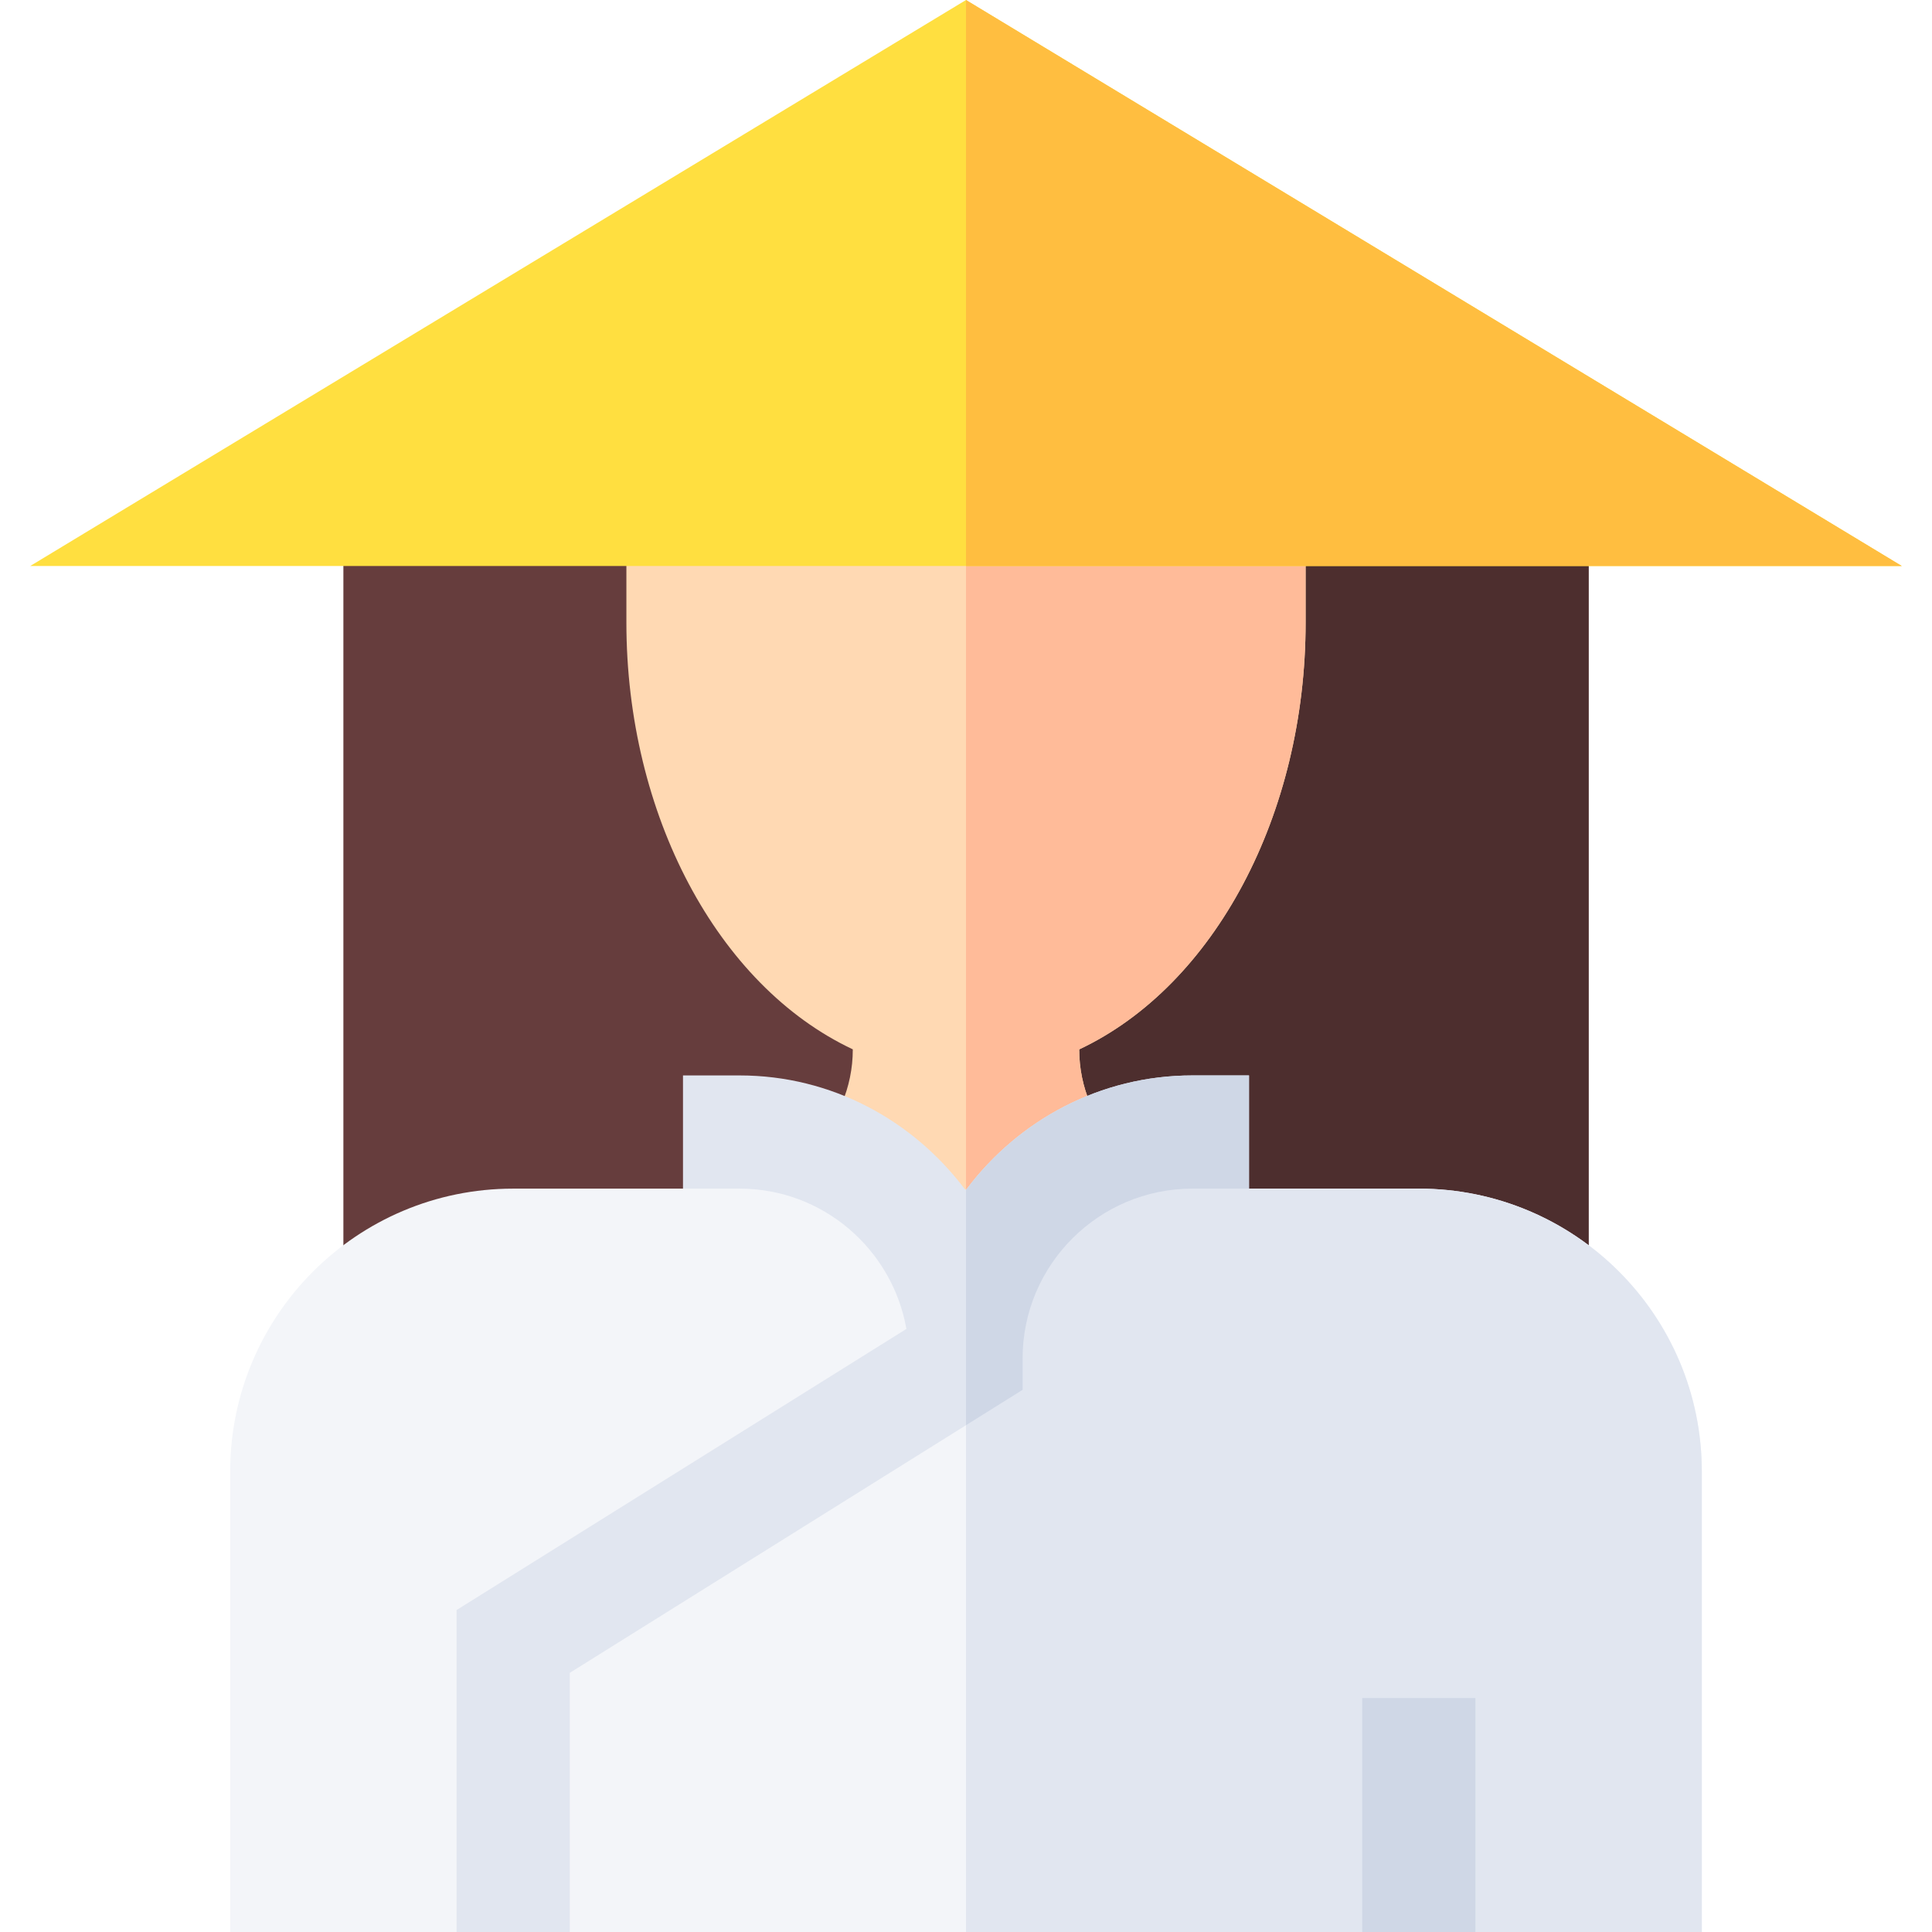
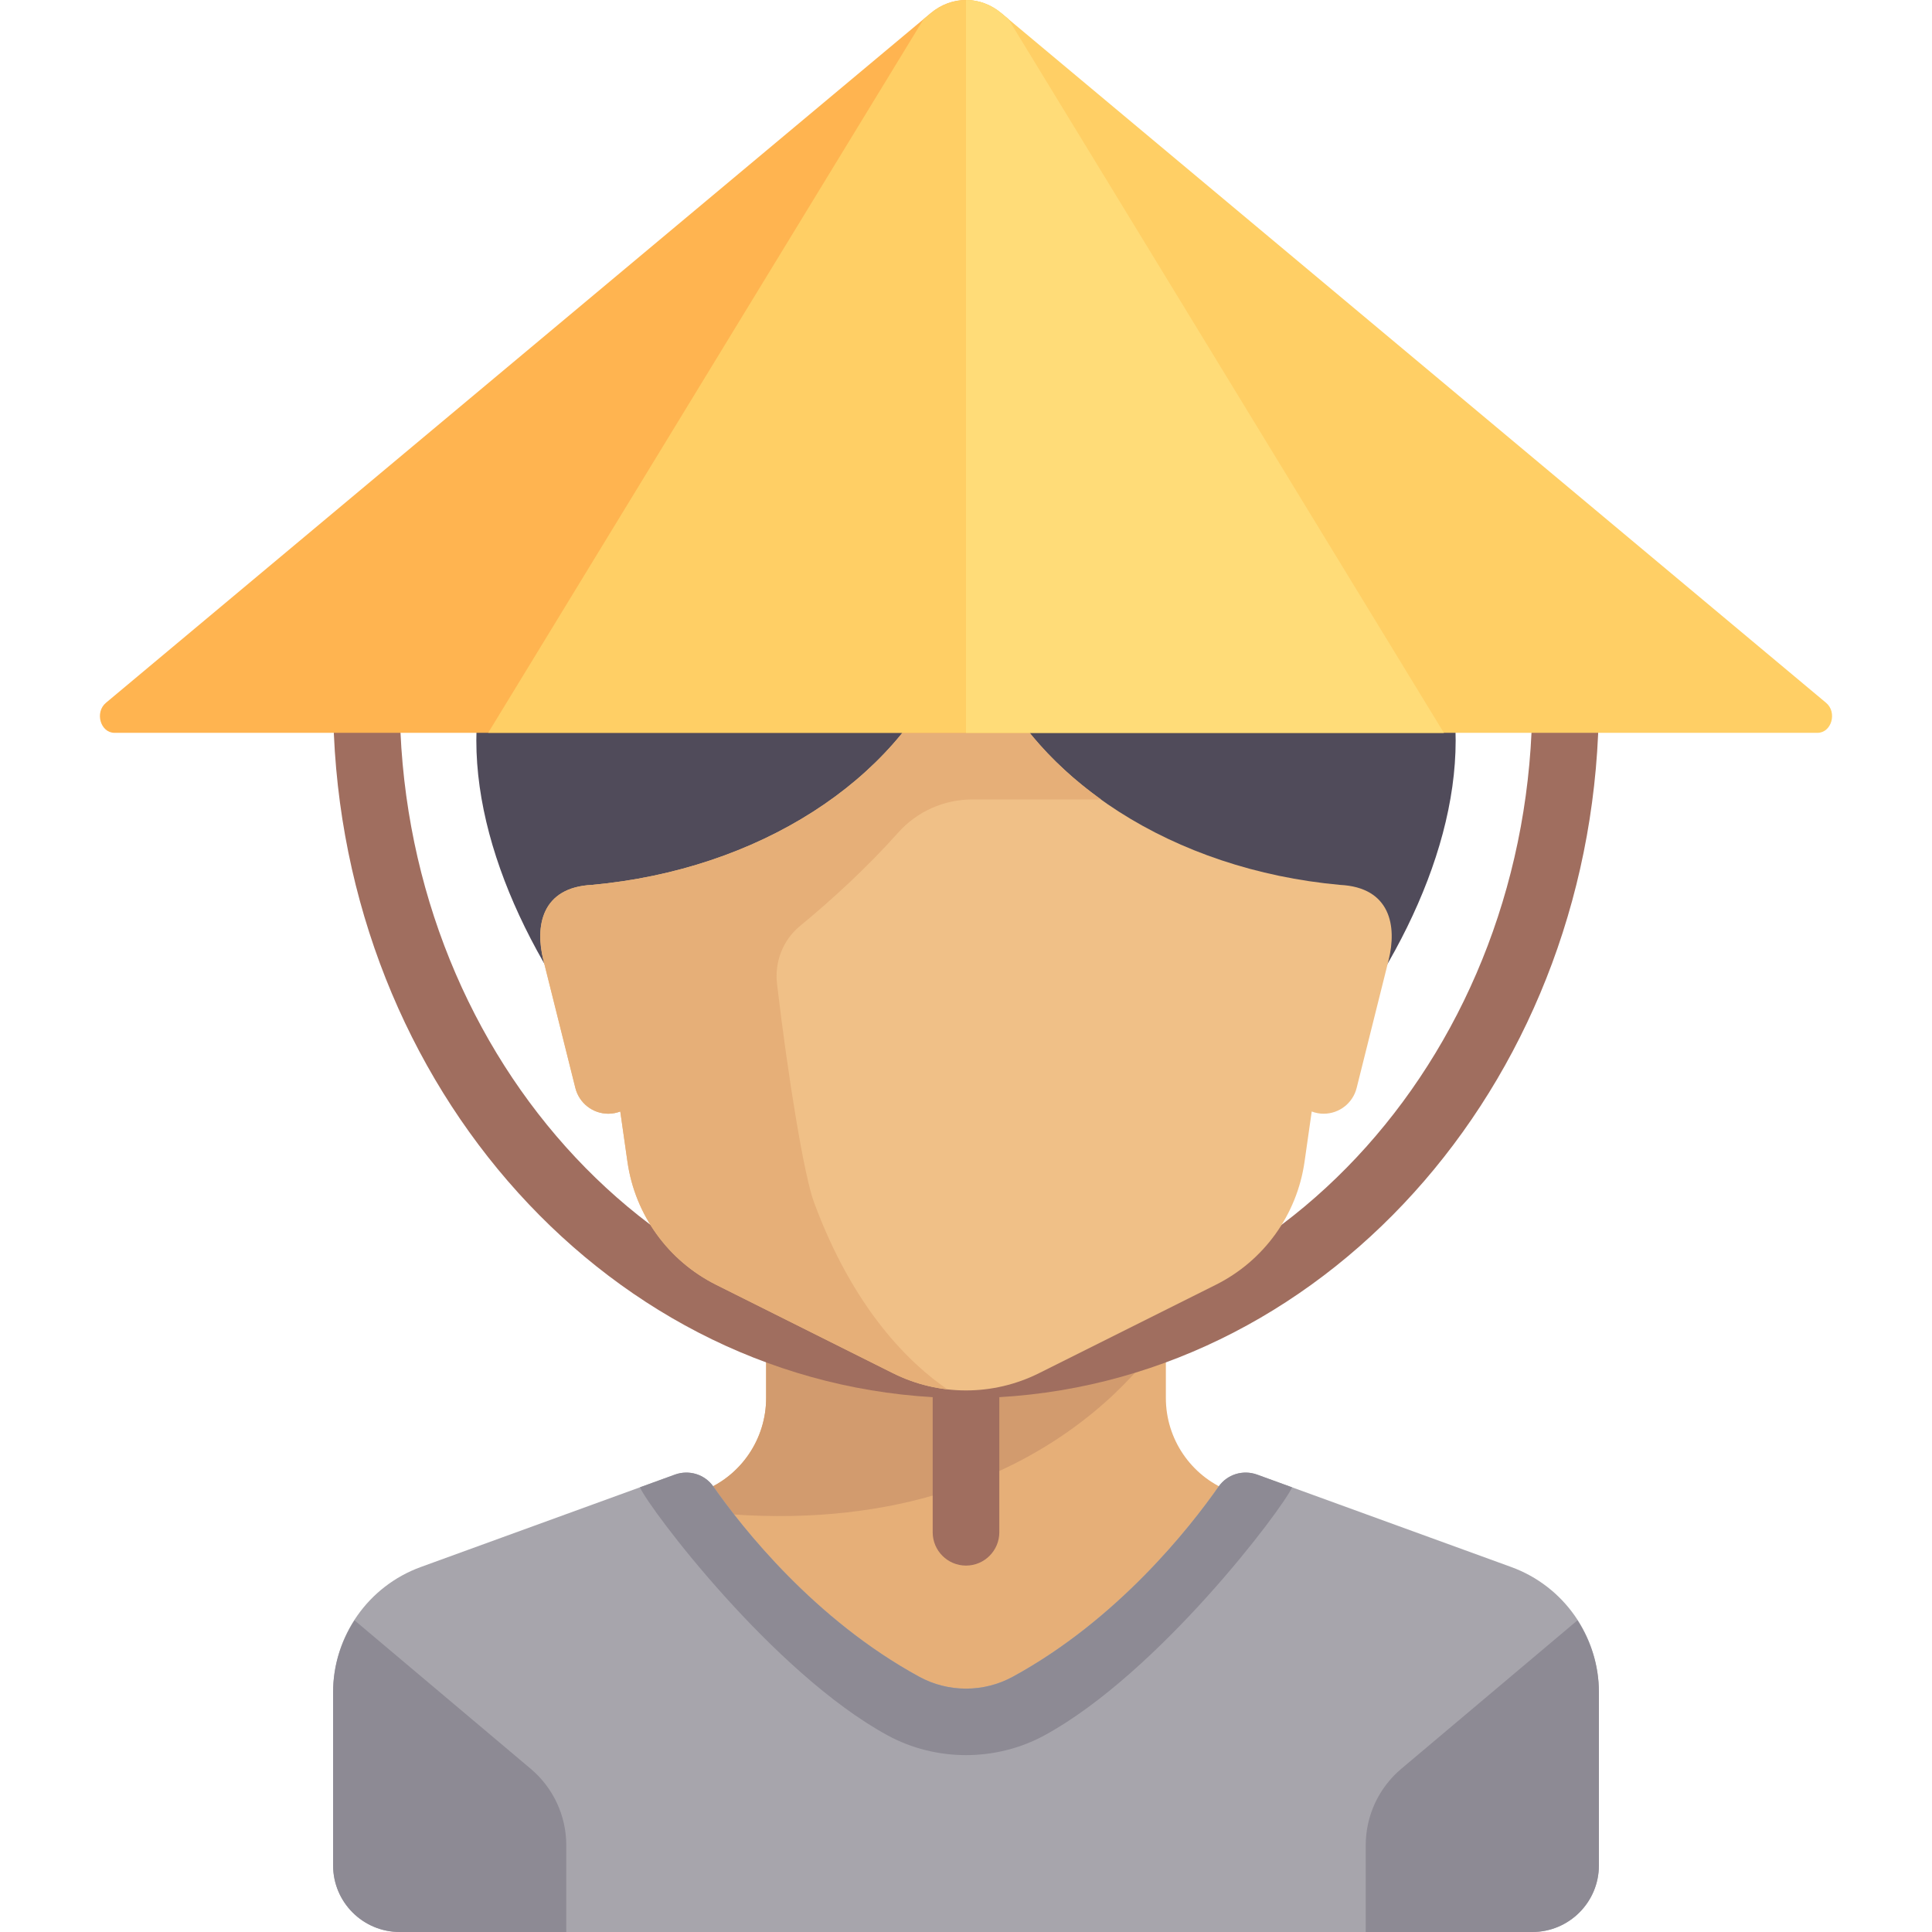
- <svg xmlns="http://www.w3.org/2000/svg" version="1.1" id="svg3801" xml:space="preserve" width="682.667" height="682.667" viewBox="0 0 682.667 682.667">
-   <defs id="defs3805">
-     <clipPath clipPathUnits="userSpaceOnUse" id="clipPath3821">
-       <path d="M 0,512 H 512 V 0 H 0 Z" id="path3819" />
-     </clipPath>
-   </defs>
-   <g id="g3807" transform="matrix(1.333333,0,0,-1.333333,0,682.6667)">
-     <g id="g3809" transform="translate(256,392)">
-       <path d="M 0,0 H -165 V -270 H 0 165 V 0 Z" style="fill:#663d3d;fill-opacity:1;fill-rule:nonzero;stroke:none" id="path3811" />
-     </g>
-     <path d="M 421,122 H 256 v 270 h 165 z" style="fill:#4d2e2e;fill-opacity:1;fill-rule:nonzero;stroke:none" id="path3813" />
-     <g id="g3815">
-       <g id="g3817" clip-path="url(#clipPath3821)">
-         <g id="g3823" transform="translate(346,347)">
-           <path d="m 0,0 v 60 h -90 -90 V 0 c 0,-50.757 24.111,-96.211 60,-113.086 v -0.015 C -120,-133.447 -136.553,-150 -156.914,-150 L -135,-165 h 45 45 l 21.914,15 C -43.447,-150 -60,-133.447 -60,-113.101 -24.111,-96.211 0,-50.757 0,0" style="fill:#ffd9b3;fill-opacity:1;fill-rule:nonzero;stroke:none" id="path3825" />
-         </g>
-         <g id="g3827" transform="translate(322.9141,197)">
-           <path d="m 0,0 c -20.361,0 -36.914,16.553 -36.914,36.899 35.889,16.89 60,62.344 60,113.101 v 60 h -90 V -15 h 45 z" style="fill:#ffbb99;fill-opacity:1;fill-rule:nonzero;stroke:none" id="path3829" />
-         </g>
-         <g id="g3831" transform="translate(256,512)">
-           <path d="M 0,0 -247.998,-150 H 0 247.998 Z" style="fill:#ffdf40;fill-opacity:1;fill-rule:nonzero;stroke:none" id="path3833" />
-         </g>
-         <g id="g3835" transform="translate(256,512)">
-           <path d="M 0,0 V -150 H 247.998 Z" style="fill:#ffbe40;fill-opacity:1;fill-rule:nonzero;stroke:none" id="path3837" />
-         </g>
-         <g id="g3839" transform="translate(376,197)">
-           <path d="m 0,0 h -45 l -30,15 c 0,0 -44.456,-15.055 -45,-15.337 -0.002,-0.002 -0.079,-0.027 -0.079,-0.027 C -120.18,-0.231 -165,15 -165,15 L -195,0 h -45 c -41.422,0 -75,-33.578 -75,-75 v -122 h 60 l 15.315,17 14.685,-17 h 105 105 l 15,17 15,-17 H 75 V -75 C 75,-33.578 41.422,0 0,0" style="fill:#f3f5f9;fill-opacity:1;fill-rule:nonzero;stroke:none" id="path3841" />
-         </g>
-         <g id="g3843" transform="translate(376,17)">
-           <path d="m 0,0 15,-17 h 60 v 122 c 0,41.422 -33.578,75 -75,75 h -45 l -30,15 c 0,0 -44.456,-15.055 -45,-15.337 V -17 h 105 z" style="fill:#e1e6f0;fill-opacity:1;fill-rule:nonzero;stroke:none" id="path3845" />
-         </g>
-         <path d="m 391,0 h -30 v 62 h 30 z" style="fill:#cfd7e6;fill-opacity:1;fill-rule:nonzero;stroke:none" id="path3847" />
-         <g id="g3849" transform="translate(316,227)">
-           <path d="m 0,0 c -24.436,0 -46.038,-11.858 -59.738,-30 -0.077,-0.103 -0.174,-0.188 -0.262,-0.28 -0.027,-0.028 -0.057,-0.053 -0.079,-0.084 -0.101,0.133 -0.239,0.23 -0.34,0.364 C -74.117,-11.906 -95.598,0 -120,0 h -15 v -30 h 15 c 22.136,0 40.483,-16.093 44.209,-37.178 L -195,-141.68 V -227 h 30 v 68.68 l 105,65.625 15,9.375 V -75 c 0,24.814 20.186,45 45,45 H 15 V 0 Z" style="fill:#e1e6f0;fill-opacity:1;fill-rule:nonzero;stroke:none" id="path3851" />
-         </g>
-         <g id="g3853" transform="translate(271,152)">
-           <path d="M 0,0 C 0,24.814 20.186,45 45,45 H 60 V 75 H 45 C 20.564,75 -1.038,63.142 -14.738,45 -14.815,44.897 -14.912,44.812 -15,44.72 V -17.695 L 0,-8.32 Z" style="fill:#cfd7e6;fill-opacity:1;fill-rule:nonzero;stroke:none" id="path3855" />
-         </g>
-       </g>
-     </g>
-   </g>
+ <svg xmlns="http://www.w3.org/2000/svg" version="1.1" id="Layer_1" x="0px" y="0px" viewBox="0 0 512 512" style="enable-background:new 0 0 512 512;" width="15px" height="15px" xml:space="preserve">
+   <path style="fill:#E6AF78;" d="M308.965,370.485v-35.037H203.034v35.036c0,10.829-6.593,20.567-16.648,24.588l-27.49,10.997v52.966  h194.207v-52.966l-27.49-10.996C315.558,391.051,308.965,381.313,308.965,370.485z" />
+   <path style="fill:#D29B6E;" d="M186.388,395.073l-10.399,4.16c97.666,15.663,132.977-46.13,132.977-46.13v-17.655H203.034v35.036  C203.034,381.313,196.442,391.051,186.388,395.073z" />
+   <path style="fill:#A06E5F;" d="M423.724,185.379h-17.655c0,92.483-67.319,167.724-150.069,167.724s-150.069-75.241-150.069-167.724  H88.276c0,98.926,70.527,179.763,158.897,184.885v35.805c0,4.875,3.953,8.828,8.828,8.828c4.875,0,8.828-3.953,8.828-8.828v-35.805  C353.197,365.142,423.724,284.307,423.724,185.379z" />
+   <path style="fill:#A7A5AC;" d="M400.482,415.273l-67.334-24.486c-3.74-1.359-7.919-0.085-10.202,3.175  c-7.615,10.877-26.763,35.258-54.604,50.422c-7.644,4.163-17.039,4.163-24.683,0c-27.841-15.165-46.989-39.546-54.604-50.422  c-2.283-3.26-6.463-4.534-10.202-3.175l-67.334,24.486c-13.954,5.074-23.243,18.336-23.243,33.184v45.888  c0,9.751,7.904,17.655,17.655,17.655h300.138c9.751,0,17.655-7.904,17.655-17.655v-45.888  C423.724,433.609,414.435,420.346,400.482,415.273z" />
+   <path style="fill:#504B5A;" d="M385.765,196.237c0,64.501-77.209,142.742-129.766,142.742s-129.766-78.241-129.766-142.742  S198.666,79.448,256,79.448S385.765,131.736,385.765,196.237z" />
+   <path style="fill:#F0C087;" d="M355.125,234.505c-44.204-4.025-80.567-27.736-93.781-59.435c-1.954-4.687-8.733-4.687-10.687,0  c-13.214,31.698-49.577,55.41-93.781,59.435c-13.338,0.663-15.135,10.879-12.867,19.946l8.467,33.869  c1.003,4.012,4.608,6.827,8.745,6.827c1.11,0,2.173-0.215,3.16-0.586l0,0l1.905,13.331c2.007,14.051,10.781,26.225,23.476,32.572  l46.894,23.447c12.178,6.089,26.511,6.089,38.689,0l46.894-23.447c12.695-6.348,21.469-18.52,23.476-32.572l1.905-13.331  c0.988,0.371,2.051,0.586,3.16,0.586c4.136,0,7.742-2.815,8.745-6.827l8.467-33.869  C370.259,245.384,368.463,235.167,355.125,234.505z" />
+   <path style="fill:#E6AF78;" d="M215.69,318.548c-2.536-6.865-6.76-32.25-9.769-57.795c-0.686-5.825,1.543-11.609,6.07-15.339  c8.681-7.149,17.838-15.574,26.061-24.789c4.989-5.59,12.13-8.762,19.623-8.762h34.124c-13.887-9.954-24.52-22.556-30.455-36.792  c-1.954-4.689-8.734-4.689-10.688,0c-13.214,31.698-49.577,55.409-93.781,59.435c-13.338,0.663-15.135,10.879-12.868,19.946  l8.467,33.869c1.003,4.012,4.609,6.828,8.745,6.828c1.11,0,2.173-0.215,3.16-0.586l1.905,13.33  c2.008,14.051,10.782,26.225,23.477,32.573l46.894,23.447c4.578,2.289,9.461,3.715,14.42,4.284l0,0  C241.082,361.341,226.211,347.032,215.69,318.548z" />
+   <path style="fill:#FFCF65;" d="M483.933,186.255L265.366,3.495C262.58,1.165,259.293,0,256.005,0v194.207h225.644  C485.38,194.207,486.942,188.771,483.933,186.255z" />
+   <path style="fill:#FFB450;" d="M28.068,186.255L246.635,3.495C249.42,1.165,252.708,0,255.995,0v194.207H30.351  C26.619,194.207,25.058,188.771,28.068,186.255z" />
+   <path style="fill:#FFCF65;" d="M265.366,3.495c-5.571-4.659-13.15-4.659-18.722,0l-1.878,1.571L129.371,194.207h253.266  L267.244,5.065L265.366,3.495z" />
+   <path style="fill:#FFDC78;" d="M267.244,5.065l-1.878-1.571C262.58,1.165,259.293,0,256.005,0v194.207h126.633L267.244,5.065z" />
+   <path style="fill:#8D8A94;" d="M140.652,468.755l-46.7-39.354c-3.583,5.571-5.676,12.12-5.676,19.057v45.888c0,9.751,7.904,17.655,17.655,17.655h44.138v-22.995C150.069,481.197,146.623,473.786,140.652,468.755z" />
+   <path style="fill:#8D8A94;" d="M371.349,468.755l46.7-39.354c3.583,5.571,5.676,12.12,5.676,19.057v45.888c0,9.751-7.904,17.655-17.655,17.655h-44.138v-22.995C361.931,481.197,365.377,473.786,371.349,468.755z" />
+   <path style="fill:#8D8A94;" d="M169.585,394.157c2.578,5.786,35.346,49.236,65.631,65.731c12.81,6.983,28.75,6.983,41.578,0c30.276-16.495,63.044-59.946,65.622-65.731l-9.267-3.37c-3.74-1.359-7.919-0.085-10.202,3.175c-7.615,10.876-26.763,35.258-54.604,50.422c-7.644,4.163-17.039,4.163-24.683,0c-27.84-15.165-46.989-39.546-54.604-50.422c-2.283-3.26-6.463-4.534-10.202-3.175L169.585,394.157z" />
</svg>
